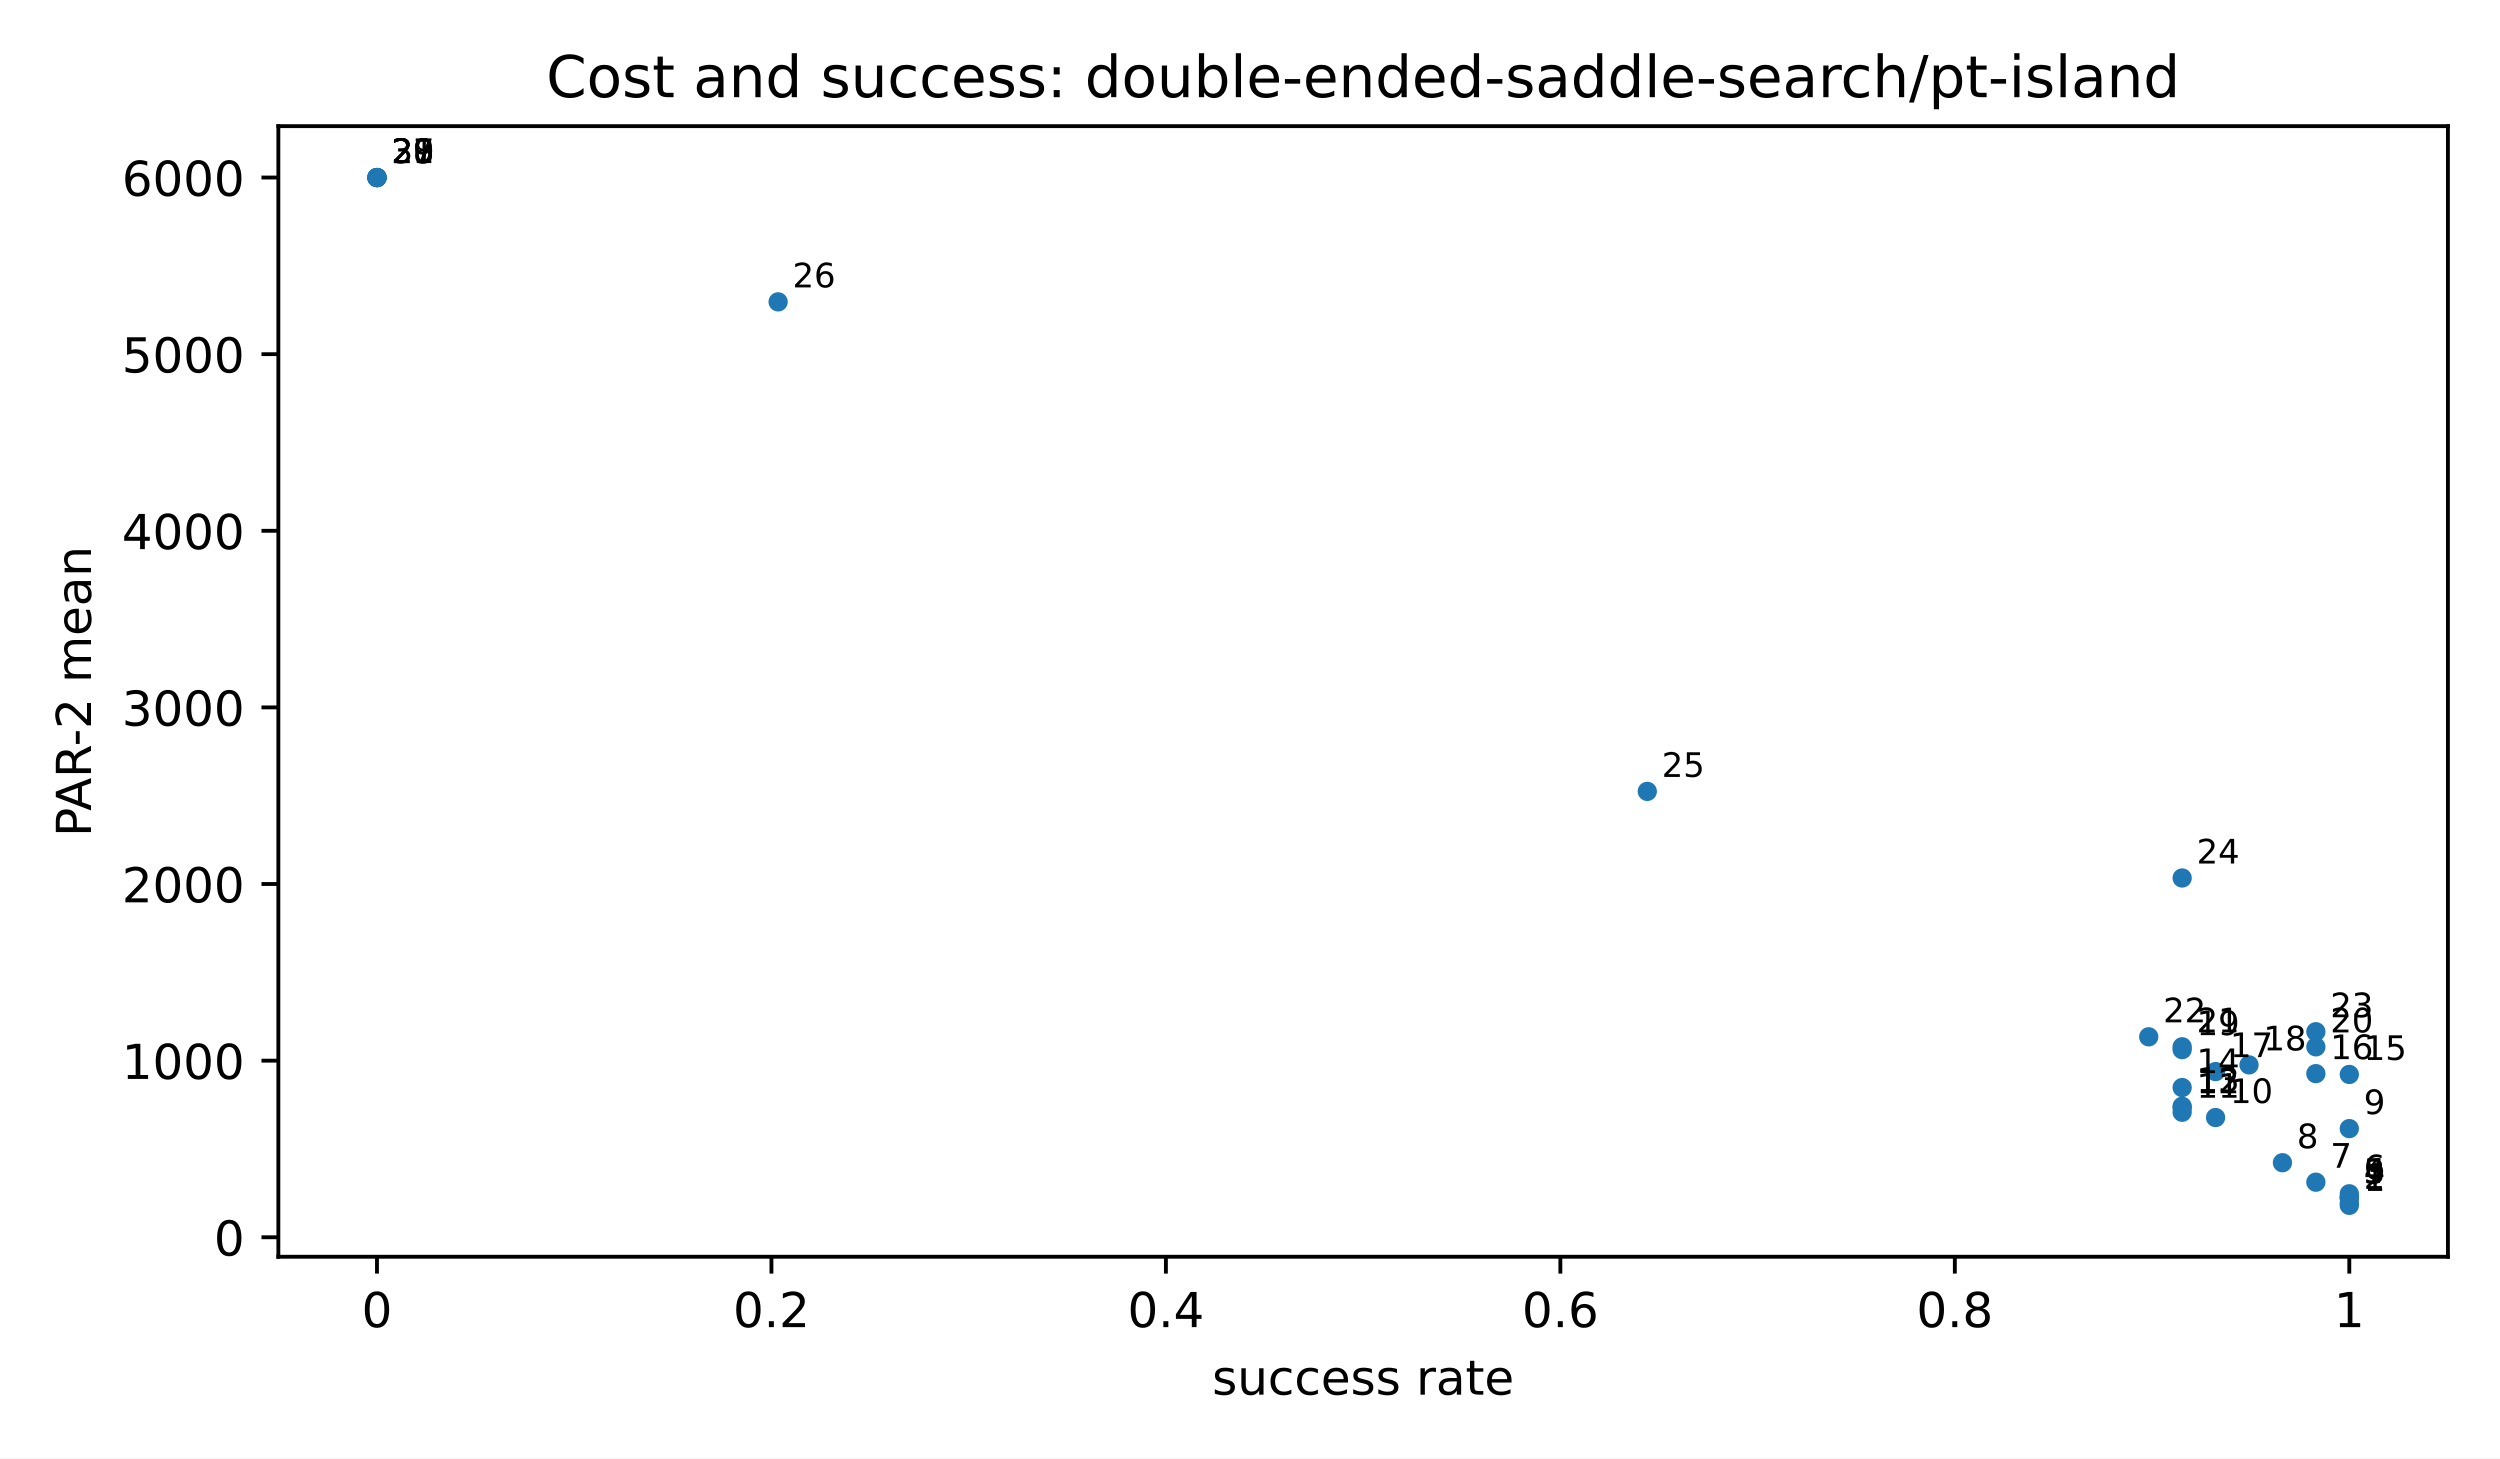
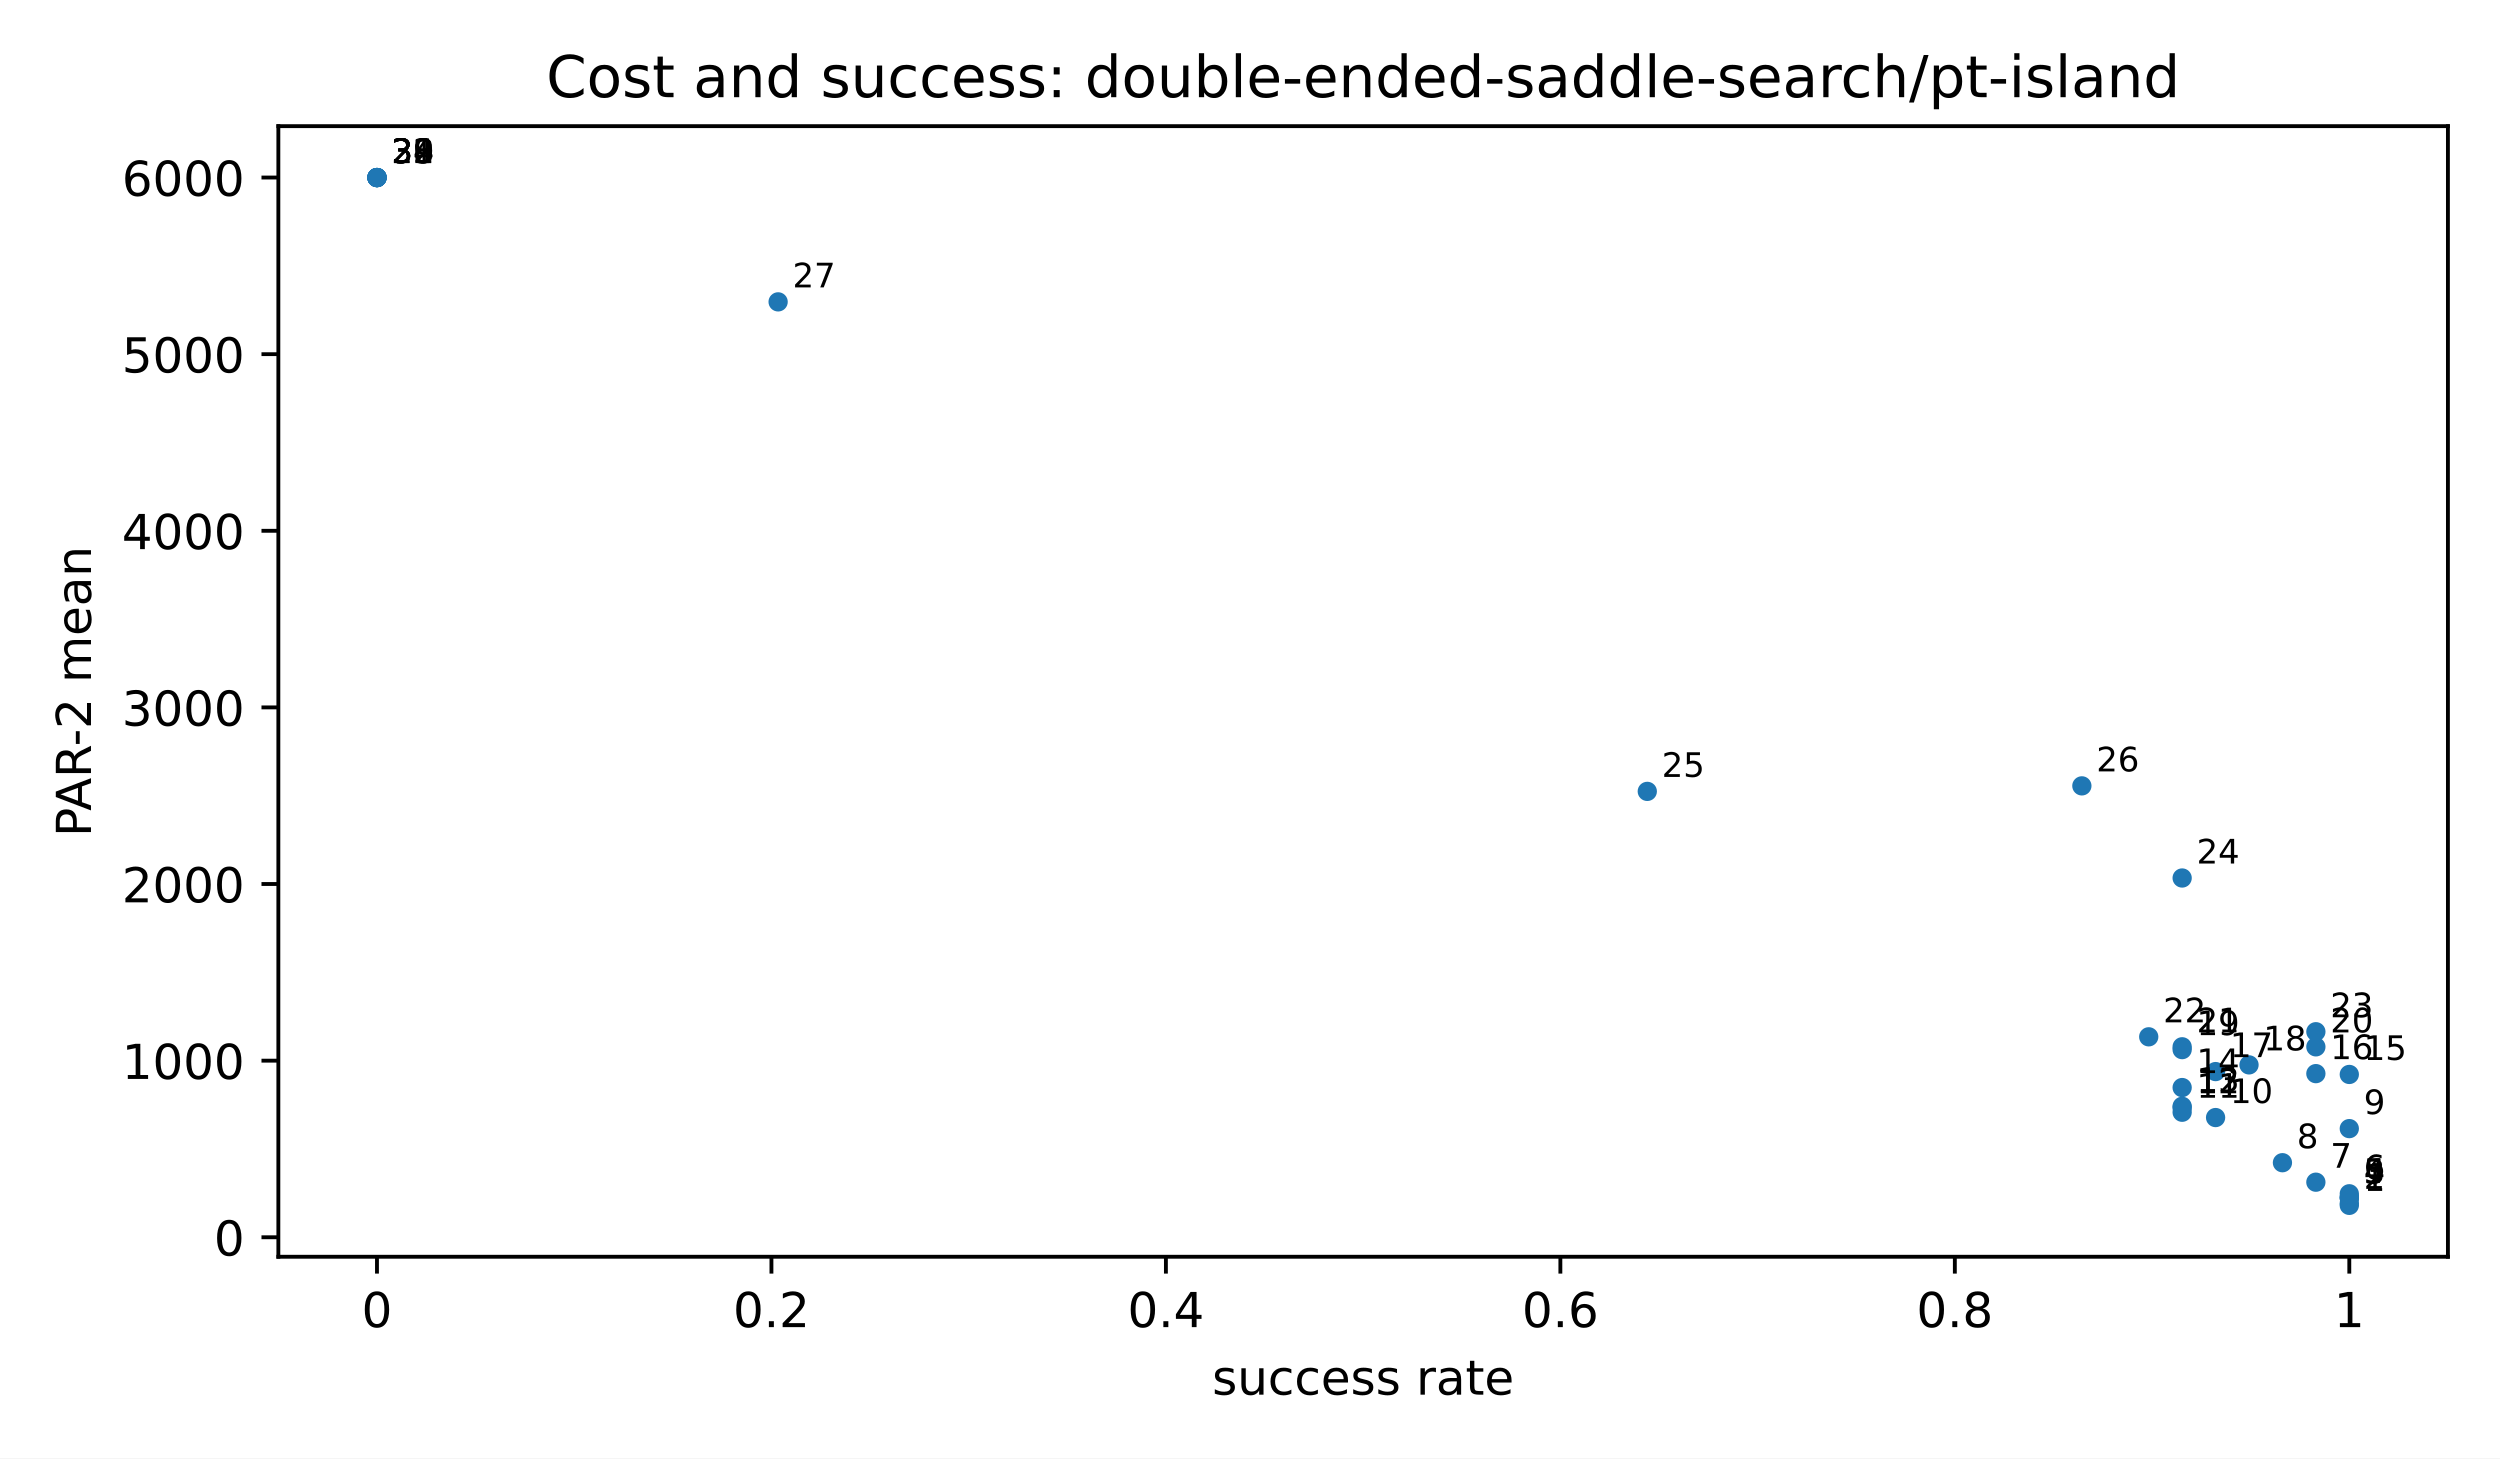
<svg xmlns="http://www.w3.org/2000/svg" xmlns:xlink="http://www.w3.org/1999/xlink" width="518.4pt" height="302.4pt" viewBox="0 0 518.4 302.4" version="1.1">
  <defs>
    <style type="text/css">*{stroke-linejoin: round; stroke-linecap: butt}</style>
  </defs>
  <g id="figure_1">
    <g id="patch_1">
      <path d="M 0 302.4  L 518.4 302.4  L 518.4 0  L 0 0  z " style="fill: #ffffff" />
    </g>
    <g id="axes_1">
      <g id="patch_2">
        <path d="M 57.72 260.6  L 507.6 260.6  L 507.6 26.16  L 57.72 26.16  z " style="fill: #ffffff" />
      </g>
      <g id="PathCollection_1">
        <defs>
          <path id="m2d8934182f" d="M 0 2  C 0.53 2 1.039 1.789 1.414 1.414  C 1.789 1.039 2 0.53 2 0  C 2 -0.53 1.789 -1.039 1.414 -1.414  C 1.039 -1.789 0.53 -2 0 -2  C -0.53 -2 -1.039 -1.789 -1.414 -1.414  C -1.789 -1.039 -2 -0.53 -2 0  C -2 0.53 -1.789 1.039 -1.414 1.414  C -1.039 1.789 -0.53 2 0 2  z " />
        </defs>
        <g clip-path="url(#pfbca4baf77)">
          <use xlink:href="#m2d8934182f" x="487.151" y="249.944" style="fill: #1f77b4" />
          <use xlink:href="#m2d8934182f" x="487.151" y="249.526" style="fill: #1f77b4" />
          <use xlink:href="#m2d8934182f" x="487.151" y="248.446" style="fill: #1f77b4" />
          <use xlink:href="#m2d8934182f" x="487.151" y="248.287" style="fill: #1f77b4" />
          <use xlink:href="#m2d8934182f" x="487.151" y="248.287" style="fill: #1f77b4" />
          <use xlink:href="#m2d8934182f" x="487.151" y="247.54" style="fill: #1f77b4" />
          <use xlink:href="#m2d8934182f" x="480.219" y="245.139" style="fill: #1f77b4" />
          <use xlink:href="#m2d8934182f" x="473.287" y="241.099" style="fill: #1f77b4" />
          <use xlink:href="#m2d8934182f" x="487.151" y="234.03" style="fill: #1f77b4" />
          <use xlink:href="#m2d8934182f" x="459.423" y="231.735" style="fill: #1f77b4" />
          <use xlink:href="#m2d8934182f" x="452.491" y="230.635" style="fill: #1f77b4" />
          <use xlink:href="#m2d8934182f" x="452.491" y="229.693" style="fill: #1f77b4" />
          <use xlink:href="#m2d8934182f" x="452.491" y="229.404" style="fill: #1f77b4" />
          <use xlink:href="#m2d8934182f" x="452.491" y="225.514" style="fill: #1f77b4" />
          <use xlink:href="#m2d8934182f" x="487.151" y="222.798" style="fill: #1f77b4" />
          <use xlink:href="#m2d8934182f" x="480.219" y="222.628" style="fill: #1f77b4" />
          <use xlink:href="#m2d8934182f" x="459.423" y="222.203" style="fill: #1f77b4" />
          <use xlink:href="#m2d8934182f" x="466.355" y="220.815" style="fill: #1f77b4" />
          <use xlink:href="#m2d8934182f" x="452.491" y="217.648" style="fill: #1f77b4" />
          <use xlink:href="#m2d8934182f" x="480.219" y="217.075" style="fill: #1f77b4" />
          <use xlink:href="#m2d8934182f" x="452.491" y="217.063" style="fill: #1f77b4" />
          <use xlink:href="#m2d8934182f" x="445.56" y="214.994" style="fill: #1f77b4" />
          <use xlink:href="#m2d8934182f" x="480.219" y="213.938" style="fill: #1f77b4" />
          <use xlink:href="#m2d8934182f" x="452.491" y="182.062" style="fill: #1f77b4" />
          <use xlink:href="#m2d8934182f" x="341.581" y="164.102" style="fill: #1f77b4" />
+           <use xlink:href="#m2d8934182f" x="431.696" y="162.958" style="fill: #1f77b4" />
          <use xlink:href="#m2d8934182f" x="161.352" y="62.596" style="fill: #1f77b4" />
+           <use xlink:href="#m2d8934182f" x="78.169" y="36.816" style="fill: #1f77b4" />
+           <use xlink:href="#m2d8934182f" x="78.169" y="36.816" style="fill: #1f77b4" />
          <use xlink:href="#m2d8934182f" x="78.169" y="36.816" style="fill: #1f77b4" />
          <use xlink:href="#m2d8934182f" x="78.169" y="36.816" style="fill: #1f77b4" />
          <use xlink:href="#m2d8934182f" x="78.169" y="36.816" style="fill: #1f77b4" />
          <use xlink:href="#m2d8934182f" x="78.169" y="36.816" style="fill: #1f77b4" />
          <use xlink:href="#m2d8934182f" x="78.169" y="36.816" style="fill: #1f77b4" />
        </g>
      </g>
      <g id="matplotlib.axis_1">
        <g id="xtick_1">
          <g id="line2d_1">
            <defs>
              <path id="m8ea4d47d77" d="M 0 0  L 0 3.5  " style="stroke: #000000; stroke-width: 0.8" />
            </defs>
            <g>
              <use xlink:href="#m8ea4d47d77" x="78.169" y="260.6" style="stroke: #000000; stroke-width: 0.8" />
            </g>
          </g>
          <g id="text_1">
            <text style="font-size: 10px; font-family: 'DejaVu Sans', 'Bitstream Vera Sans', 'Computer Modern Sans Serif', 'Lucida Grande', 'Verdana', 'Geneva', 'Lucid', 'Arial', 'Helvetica', 'Avant Garde', sans-serif; text-anchor: middle" x="78.169" y="275.198" transform="rotate(-0 78.16909 275.1977)">0</text>
          </g>
        </g>
        <g id="xtick_2">
          <g id="line2d_2">
            <g>
              <use xlink:href="#m8ea4d47d77" x="159.965" y="260.6" style="stroke: #000000; stroke-width: 0.8" />
            </g>
          </g>
          <g id="text_2">
            <text style="font-size: 10px; font-family: 'DejaVu Sans', 'Bitstream Vera Sans', 'Computer Modern Sans Serif', 'Lucida Grande', 'Verdana', 'Geneva', 'Lucid', 'Arial', 'Helvetica', 'Avant Garde', sans-serif; text-anchor: middle" x="159.965" y="275.198" transform="rotate(-0 159.9655 275.1977)">0.2</text>
          </g>
        </g>
        <g id="xtick_3">
          <g id="line2d_3">
            <g>
              <use xlink:href="#m8ea4d47d77" x="241.762" y="260.6" style="stroke: #000000; stroke-width: 0.8" />
            </g>
          </g>
          <g id="text_3">
            <text style="font-size: 10px; font-family: 'DejaVu Sans', 'Bitstream Vera Sans', 'Computer Modern Sans Serif', 'Lucida Grande', 'Verdana', 'Geneva', 'Lucid', 'Arial', 'Helvetica', 'Avant Garde', sans-serif; text-anchor: middle" x="241.762" y="275.198" transform="rotate(-0 241.7618 275.1977)">0.4</text>
          </g>
        </g>
        <g id="xtick_4">
          <g id="line2d_4">
            <g>
              <use xlink:href="#m8ea4d47d77" x="323.558" y="260.6" style="stroke: #000000; stroke-width: 0.8" />
            </g>
          </g>
          <g id="text_4">
            <text style="font-size: 10px; font-family: 'DejaVu Sans', 'Bitstream Vera Sans', 'Computer Modern Sans Serif', 'Lucida Grande', 'Verdana', 'Geneva', 'Lucid', 'Arial', 'Helvetica', 'Avant Garde', sans-serif; text-anchor: middle" x="323.558" y="275.198" transform="rotate(-0 323.5582 275.1977)">0.6</text>
          </g>
        </g>
        <g id="xtick_5">
          <g id="line2d_5">
            <g>
              <use xlink:href="#m8ea4d47d77" x="405.355" y="260.6" style="stroke: #000000; stroke-width: 0.8" />
            </g>
          </g>
          <g id="text_5">
            <text style="font-size: 10px; font-family: 'DejaVu Sans', 'Bitstream Vera Sans', 'Computer Modern Sans Serif', 'Lucida Grande', 'Verdana', 'Geneva', 'Lucid', 'Arial', 'Helvetica', 'Avant Garde', sans-serif; text-anchor: middle" x="405.355" y="275.198" transform="rotate(-0 405.3545 275.1977)">0.8</text>
          </g>
        </g>
        <g id="xtick_6">
          <g id="line2d_6">
            <g>
              <use xlink:href="#m8ea4d47d77" x="487.151" y="260.6" style="stroke: #000000; stroke-width: 0.8" />
            </g>
          </g>
          <g id="text_6">
            <text style="font-size: 10px; font-family: 'DejaVu Sans', 'Bitstream Vera Sans', 'Computer Modern Sans Serif', 'Lucida Grande', 'Verdana', 'Geneva', 'Lucid', 'Arial', 'Helvetica', 'Avant Garde', sans-serif; text-anchor: middle" x="487.151" y="275.198" transform="rotate(-0 487.1509 275.1977)">1</text>
          </g>
        </g>
        <g id="text_7">
          <text style="font-size: 10px; font-family: 'DejaVu Sans', 'Bitstream Vera Sans', 'Computer Modern Sans Serif', 'Lucida Grande', 'Verdana', 'Geneva', 'Lucid', 'Arial', 'Helvetica', 'Avant Garde', sans-serif; text-anchor: middle" x="282.66" y="289.198" transform="rotate(-0 282.66 289.1977)">success rate</text>
        </g>
      </g>
      <g id="matplotlib.axis_2">
        <g id="ytick_1">
          <g id="line2d_7">
            <defs>
              <path id="md659df78fa" d="M 0 0  L -3.5 0  " style="stroke: #000000; stroke-width: 0.8" />
            </defs>
            <g>
              <use xlink:href="#md659df78fa" x="57.72" y="256.56" style="stroke: #000000; stroke-width: 0.8" />
            </g>
          </g>
          <g id="text_8">
            <text style="font-size: 10px; font-family: 'DejaVu Sans', 'Bitstream Vera Sans', 'Computer Modern Sans Serif', 'Lucida Grande', 'Verdana', 'Geneva', 'Lucid', 'Arial', 'Helvetica', 'Avant Garde', sans-serif; text-anchor: end" x="50.72" y="260.358" transform="rotate(-0 50.72 260.3583)">0</text>
          </g>
        </g>
        <g id="ytick_2">
          <g id="line2d_8">
            <g>
              <use xlink:href="#md659df78fa" x="57.72" y="219.936" style="stroke: #000000; stroke-width: 0.8" />
            </g>
          </g>
          <g id="text_9">
            <text style="font-size: 10px; font-family: 'DejaVu Sans', 'Bitstream Vera Sans', 'Computer Modern Sans Serif', 'Lucida Grande', 'Verdana', 'Geneva', 'Lucid', 'Arial', 'Helvetica', 'Avant Garde', sans-serif; text-anchor: end" x="50.72" y="223.734" transform="rotate(-0 50.72 223.7345)">1000</text>
          </g>
        </g>
        <g id="ytick_3">
          <g id="line2d_9">
            <g>
              <use xlink:href="#md659df78fa" x="57.72" y="183.312" style="stroke: #000000; stroke-width: 0.8" />
            </g>
          </g>
          <g id="text_10">
            <text style="font-size: 10px; font-family: 'DejaVu Sans', 'Bitstream Vera Sans', 'Computer Modern Sans Serif', 'Lucida Grande', 'Verdana', 'Geneva', 'Lucid', 'Arial', 'Helvetica', 'Avant Garde', sans-serif; text-anchor: end" x="50.72" y="187.111" transform="rotate(-0 50.72 187.1106)">2000</text>
          </g>
        </g>
        <g id="ytick_4">
          <g id="line2d_10">
            <g>
              <use xlink:href="#md659df78fa" x="57.72" y="146.688" style="stroke: #000000; stroke-width: 0.8" />
            </g>
          </g>
          <g id="text_11">
            <text style="font-size: 10px; font-family: 'DejaVu Sans', 'Bitstream Vera Sans', 'Computer Modern Sans Serif', 'Lucida Grande', 'Verdana', 'Geneva', 'Lucid', 'Arial', 'Helvetica', 'Avant Garde', sans-serif; text-anchor: end" x="50.72" y="150.487" transform="rotate(-0 50.72 150.4868)">3000</text>
          </g>
        </g>
        <g id="ytick_5">
          <g id="line2d_11">
            <g>
              <use xlink:href="#md659df78fa" x="57.72" y="110.064" style="stroke: #000000; stroke-width: 0.8" />
            </g>
          </g>
          <g id="text_12">
            <text style="font-size: 10px; font-family: 'DejaVu Sans', 'Bitstream Vera Sans', 'Computer Modern Sans Serif', 'Lucida Grande', 'Verdana', 'Geneva', 'Lucid', 'Arial', 'Helvetica', 'Avant Garde', sans-serif; text-anchor: end" x="50.72" y="113.863" transform="rotate(-0 50.72 113.8629)">4000</text>
          </g>
        </g>
        <g id="ytick_6">
          <g id="line2d_12">
            <g>
              <use xlink:href="#md659df78fa" x="57.72" y="73.44" style="stroke: #000000; stroke-width: 0.8" />
            </g>
          </g>
          <g id="text_13">
            <text style="font-size: 10px; font-family: 'DejaVu Sans', 'Bitstream Vera Sans', 'Computer Modern Sans Serif', 'Lucida Grande', 'Verdana', 'Geneva', 'Lucid', 'Arial', 'Helvetica', 'Avant Garde', sans-serif; text-anchor: end" x="50.72" y="77.239" transform="rotate(-0 50.72 77.23905)">5000</text>
          </g>
        </g>
        <g id="ytick_7">
          <g id="line2d_13">
            <g>
              <use xlink:href="#md659df78fa" x="57.72" y="36.816" style="stroke: #000000; stroke-width: 0.8" />
            </g>
          </g>
          <g id="text_14">
            <text style="font-size: 10px; font-family: 'DejaVu Sans', 'Bitstream Vera Sans', 'Computer Modern Sans Serif', 'Lucida Grande', 'Verdana', 'Geneva', 'Lucid', 'Arial', 'Helvetica', 'Avant Garde', sans-serif; text-anchor: end" x="50.72" y="40.615" transform="rotate(-0 50.72 40.61519)">6000</text>
          </g>
        </g>
        <g id="text_15">
          <text style="font-size: 10px; font-family: 'DejaVu Sans', 'Bitstream Vera Sans', 'Computer Modern Sans Serif', 'Lucida Grande', 'Verdana', 'Geneva', 'Lucid', 'Arial', 'Helvetica', 'Avant Garde', sans-serif; text-anchor: middle" x="18.868" y="143.38" transform="rotate(-90 18.86766 143.38)">PAR-2 mean</text>
        </g>
      </g>
      <g id="patch_3">
        <path d="M 57.72 260.6  L 57.72 26.16  " style="fill: none; stroke: #000000; stroke-width: 0.8; stroke-linejoin: miter; stroke-linecap: square" />
      </g>
      <g id="patch_4">
        <path d="M 507.6 260.6  L 507.6 26.16  " style="fill: none; stroke: #000000; stroke-width: 0.8; stroke-linejoin: miter; stroke-linecap: square" />
      </g>
      <g id="patch_5">
        <path d="M 57.72 260.6  L 507.6 260.6  " style="fill: none; stroke: #000000; stroke-width: 0.8; stroke-linejoin: miter; stroke-linecap: square" />
      </g>
      <g id="patch_6">
        <path d="M 57.72 26.16  L 507.6 26.16  " style="fill: none; stroke: #000000; stroke-width: 0.8; stroke-linejoin: miter; stroke-linecap: square" />
      </g>
      <g id="text_16">
        <text style="font-size: 7px; font-family: 'DejaVu Sans', 'Bitstream Vera Sans', 'Computer Modern Sans Serif', 'Lucida Grande', 'Verdana', 'Geneva', 'Lucid', 'Arial', 'Helvetica', 'Avant Garde', sans-serif; text-anchor: start" x="490.151" y="246.944" transform="rotate(-0 490.1509 246.9436)">1</text>
      </g>
      <g id="text_17">
        <text style="font-size: 7px; font-family: 'DejaVu Sans', 'Bitstream Vera Sans', 'Computer Modern Sans Serif', 'Lucida Grande', 'Verdana', 'Geneva', 'Lucid', 'Arial', 'Helvetica', 'Avant Garde', sans-serif; text-anchor: start" x="490.151" y="246.526" transform="rotate(-0 490.1509 246.5259)">2</text>
      </g>
      <g id="text_18">
        <text style="font-size: 7px; font-family: 'DejaVu Sans', 'Bitstream Vera Sans', 'Computer Modern Sans Serif', 'Lucida Grande', 'Verdana', 'Geneva', 'Lucid', 'Arial', 'Helvetica', 'Avant Garde', sans-serif; text-anchor: start" x="490.151" y="245.446" transform="rotate(-0 490.1509 245.4464)">3</text>
      </g>
      <g id="text_19">
        <text style="font-size: 7px; font-family: 'DejaVu Sans', 'Bitstream Vera Sans', 'Computer Modern Sans Serif', 'Lucida Grande', 'Verdana', 'Geneva', 'Lucid', 'Arial', 'Helvetica', 'Avant Garde', sans-serif; text-anchor: start" x="490.151" y="245.287" transform="rotate(-0 490.1509 245.2869)">4</text>
      </g>
      <g id="text_20">
        <text style="font-size: 7px; font-family: 'DejaVu Sans', 'Bitstream Vera Sans', 'Computer Modern Sans Serif', 'Lucida Grande', 'Verdana', 'Geneva', 'Lucid', 'Arial', 'Helvetica', 'Avant Garde', sans-serif; text-anchor: start" x="490.151" y="245.287" transform="rotate(-0 490.1509 245.2869)">5</text>
      </g>
      <g id="text_21">
        <text style="font-size: 7px; font-family: 'DejaVu Sans', 'Bitstream Vera Sans', 'Computer Modern Sans Serif', 'Lucida Grande', 'Verdana', 'Geneva', 'Lucid', 'Arial', 'Helvetica', 'Avant Garde', sans-serif; text-anchor: start" x="490.151" y="244.54" transform="rotate(-0 490.1509 244.5401)">6</text>
      </g>
      <g id="text_22">
        <text style="font-size: 7px; font-family: 'DejaVu Sans', 'Bitstream Vera Sans', 'Computer Modern Sans Serif', 'Lucida Grande', 'Verdana', 'Geneva', 'Lucid', 'Arial', 'Helvetica', 'Avant Garde', sans-serif; text-anchor: start" x="483.219" y="242.139" transform="rotate(-0 483.219 242.1391)">7</text>
      </g>
      <g id="text_23">
        <text style="font-size: 7px; font-family: 'DejaVu Sans', 'Bitstream Vera Sans', 'Computer Modern Sans Serif', 'Lucida Grande', 'Verdana', 'Geneva', 'Lucid', 'Arial', 'Helvetica', 'Avant Garde', sans-serif; text-anchor: start" x="476.287" y="238.099" transform="rotate(-0 476.2871 238.0993)">8</text>
      </g>
      <g id="text_24">
        <text style="font-size: 7px; font-family: 'DejaVu Sans', 'Bitstream Vera Sans', 'Computer Modern Sans Serif', 'Lucida Grande', 'Verdana', 'Geneva', 'Lucid', 'Arial', 'Helvetica', 'Avant Garde', sans-serif; text-anchor: start" x="490.151" y="231.03" transform="rotate(-0 490.1509 231.0303)">9</text>
      </g>
      <g id="text_25">
        <text style="font-size: 7px; font-family: 'DejaVu Sans', 'Bitstream Vera Sans', 'Computer Modern Sans Serif', 'Lucida Grande', 'Verdana', 'Geneva', 'Lucid', 'Arial', 'Helvetica', 'Avant Garde', sans-serif; text-anchor: start" x="462.423" y="228.735" transform="rotate(-0 462.4233 228.7347)">10</text>
      </g>
      <g id="text_26">
        <text style="font-size: 7px; font-family: 'DejaVu Sans', 'Bitstream Vera Sans', 'Computer Modern Sans Serif', 'Lucida Grande', 'Verdana', 'Geneva', 'Lucid', 'Arial', 'Helvetica', 'Avant Garde', sans-serif; text-anchor: start" x="455.491" y="227.635" transform="rotate(-0 455.4914 227.6354)">11</text>
      </g>
      <g id="text_27">
        <text style="font-size: 7px; font-family: 'DejaVu Sans', 'Bitstream Vera Sans', 'Computer Modern Sans Serif', 'Lucida Grande', 'Verdana', 'Geneva', 'Lucid', 'Arial', 'Helvetica', 'Avant Garde', sans-serif; text-anchor: start" x="455.491" y="226.693" transform="rotate(-0 455.4914 226.6931)">12</text>
      </g>
      <g id="text_28">
        <text style="font-size: 7px; font-family: 'DejaVu Sans', 'Bitstream Vera Sans', 'Computer Modern Sans Serif', 'Lucida Grande', 'Verdana', 'Geneva', 'Lucid', 'Arial', 'Helvetica', 'Avant Garde', sans-serif; text-anchor: start" x="455.491" y="226.404" transform="rotate(-0 455.4914 226.4045)">13</text>
      </g>
      <g id="text_29">
        <text style="font-size: 7px; font-family: 'DejaVu Sans', 'Bitstream Vera Sans', 'Computer Modern Sans Serif', 'Lucida Grande', 'Verdana', 'Geneva', 'Lucid', 'Arial', 'Helvetica', 'Avant Garde', sans-serif; text-anchor: start" x="455.491" y="222.514" transform="rotate(-0 455.4914 222.5143)">14</text>
      </g>
      <g id="text_30">
        <text style="font-size: 7px; font-family: 'DejaVu Sans', 'Bitstream Vera Sans', 'Computer Modern Sans Serif', 'Lucida Grande', 'Verdana', 'Geneva', 'Lucid', 'Arial', 'Helvetica', 'Avant Garde', sans-serif; text-anchor: start" x="490.151" y="219.798" transform="rotate(-0 490.1509 219.7979)">15</text>
      </g>
      <g id="text_31">
        <text style="font-size: 7px; font-family: 'DejaVu Sans', 'Bitstream Vera Sans', 'Computer Modern Sans Serif', 'Lucida Grande', 'Verdana', 'Geneva', 'Lucid', 'Arial', 'Helvetica', 'Avant Garde', sans-serif; text-anchor: start" x="483.219" y="219.628" transform="rotate(-0 483.219 219.6284)">16</text>
      </g>
      <g id="text_32">
        <text style="font-size: 7px; font-family: 'DejaVu Sans', 'Bitstream Vera Sans', 'Computer Modern Sans Serif', 'Lucida Grande', 'Verdana', 'Geneva', 'Lucid', 'Arial', 'Helvetica', 'Avant Garde', sans-serif; text-anchor: start" x="462.423" y="219.203" transform="rotate(-0 462.4233 219.2026)">17</text>
      </g>
      <g id="text_33">
        <text style="font-size: 7px; font-family: 'DejaVu Sans', 'Bitstream Vera Sans', 'Computer Modern Sans Serif', 'Lucida Grande', 'Verdana', 'Geneva', 'Lucid', 'Arial', 'Helvetica', 'Avant Garde', sans-serif; text-anchor: start" x="469.355" y="217.815" transform="rotate(-0 469.3552 217.8153)">18</text>
      </g>
      <g id="text_34">
        <text style="font-size: 7px; font-family: 'DejaVu Sans', 'Bitstream Vera Sans', 'Computer Modern Sans Serif', 'Lucida Grande', 'Verdana', 'Geneva', 'Lucid', 'Arial', 'Helvetica', 'Avant Garde', sans-serif; text-anchor: start" x="455.491" y="214.648" transform="rotate(-0 455.4914 214.6482)">19</text>
      </g>
      <g id="text_35">
        <text style="font-size: 7px; font-family: 'DejaVu Sans', 'Bitstream Vera Sans', 'Computer Modern Sans Serif', 'Lucida Grande', 'Verdana', 'Geneva', 'Lucid', 'Arial', 'Helvetica', 'Avant Garde', sans-serif; text-anchor: start" x="483.219" y="214.075" transform="rotate(-0 483.219 214.0747)">20</text>
      </g>
      <g id="text_36">
        <text style="font-size: 7px; font-family: 'DejaVu Sans', 'Bitstream Vera Sans', 'Computer Modern Sans Serif', 'Lucida Grande', 'Verdana', 'Geneva', 'Lucid', 'Arial', 'Helvetica', 'Avant Garde', sans-serif; text-anchor: start" x="455.491" y="214.063" transform="rotate(-0 455.4914 214.0635)">21</text>
      </g>
      <g id="text_37">
        <text style="font-size: 7px; font-family: 'DejaVu Sans', 'Bitstream Vera Sans', 'Computer Modern Sans Serif', 'Lucida Grande', 'Verdana', 'Geneva', 'Lucid', 'Arial', 'Helvetica', 'Avant Garde', sans-serif; text-anchor: start" x="448.56" y="211.994" transform="rotate(-0 448.5595 211.9939)">22</text>
      </g>
      <g id="text_38">
        <text style="font-size: 7px; font-family: 'DejaVu Sans', 'Bitstream Vera Sans', 'Computer Modern Sans Serif', 'Lucida Grande', 'Verdana', 'Geneva', 'Lucid', 'Arial', 'Helvetica', 'Avant Garde', sans-serif; text-anchor: start" x="483.219" y="210.938" transform="rotate(-0 483.219 210.938)">23</text>
      </g>
      <g id="text_39">
        <text style="font-size: 7px; font-family: 'DejaVu Sans', 'Bitstream Vera Sans', 'Computer Modern Sans Serif', 'Lucida Grande', 'Verdana', 'Geneva', 'Lucid', 'Arial', 'Helvetica', 'Avant Garde', sans-serif; text-anchor: start" x="455.491" y="179.062" transform="rotate(-0 455.4914 179.0622)">24</text>
      </g>
      <g id="text_40">
        <text style="font-size: 7px; font-family: 'DejaVu Sans', 'Bitstream Vera Sans', 'Computer Modern Sans Serif', 'Lucida Grande', 'Verdana', 'Geneva', 'Lucid', 'Arial', 'Helvetica', 'Avant Garde', sans-serif; text-anchor: start" x="344.581" y="161.102" transform="rotate(-0 344.5811 161.1017)">25</text>
      </g>
      <g id="text_41">
-         <text style="font-size: 7px; font-family: 'DejaVu Sans', 'Bitstream Vera Sans', 'Computer Modern Sans Serif', 'Lucida Grande', 'Verdana', 'Geneva', 'Lucid', 'Arial', 'Helvetica', 'Avant Garde', sans-serif; text-anchor: start" x="164.352" y="59.596" transform="rotate(-0 164.3518 59.59584)">26</text>
+         <text style="font-size: 7px; font-family: 'DejaVu Sans', 'Bitstream Vera Sans', 'Computer Modern Sans Serif', 'Lucida Grande', 'Verdana', 'Geneva', 'Lucid', 'Arial', 'Helvetica', 'Avant Garde', sans-serif; text-anchor: start" x="434.696" y="159.958" transform="rotate(-0 434.6957 159.9576)">26</text>
      </g>
      <g id="text_42">
-         <text style="font-size: 7px; font-family: 'DejaVu Sans', 'Bitstream Vera Sans', 'Computer Modern Sans Serif', 'Lucida Grande', 'Verdana', 'Geneva', 'Lucid', 'Arial', 'Helvetica', 'Avant Garde', sans-serif; text-anchor: start" x="81.169" y="33.816" transform="rotate(-0 81.16909 33.81636)">27</text>
+         <text style="font-size: 7px; font-family: 'DejaVu Sans', 'Bitstream Vera Sans', 'Computer Modern Sans Serif', 'Lucida Grande', 'Verdana', 'Geneva', 'Lucid', 'Arial', 'Helvetica', 'Avant Garde', sans-serif; text-anchor: start" x="164.352" y="59.596" transform="rotate(-0 164.3518 59.59584)">27</text>
      </g>
      <g id="text_43">
        <text style="font-size: 7px; font-family: 'DejaVu Sans', 'Bitstream Vera Sans', 'Computer Modern Sans Serif', 'Lucida Grande', 'Verdana', 'Geneva', 'Lucid', 'Arial', 'Helvetica', 'Avant Garde', sans-serif; text-anchor: start" x="81.169" y="33.816" transform="rotate(-0 81.16909 33.81636)">28</text>
      </g>
      <g id="text_44">
        <text style="font-size: 7px; font-family: 'DejaVu Sans', 'Bitstream Vera Sans', 'Computer Modern Sans Serif', 'Lucida Grande', 'Verdana', 'Geneva', 'Lucid', 'Arial', 'Helvetica', 'Avant Garde', sans-serif; text-anchor: start" x="81.169" y="33.816" transform="rotate(-0 81.16909 33.81636)">29</text>
      </g>
      <g id="text_45">
        <text style="font-size: 7px; font-family: 'DejaVu Sans', 'Bitstream Vera Sans', 'Computer Modern Sans Serif', 'Lucida Grande', 'Verdana', 'Geneva', 'Lucid', 'Arial', 'Helvetica', 'Avant Garde', sans-serif; text-anchor: start" x="81.169" y="33.816" transform="rotate(-0 81.16909 33.81636)">30</text>
      </g>
      <g id="text_46">
        <text style="font-size: 7px; font-family: 'DejaVu Sans', 'Bitstream Vera Sans', 'Computer Modern Sans Serif', 'Lucida Grande', 'Verdana', 'Geneva', 'Lucid', 'Arial', 'Helvetica', 'Avant Garde', sans-serif; text-anchor: start" x="81.169" y="33.816" transform="rotate(-0 81.16909 33.81636)">31</text>
      </g>
      <g id="text_47">
+         <text style="font-size: 7px; font-family: 'DejaVu Sans', 'Bitstream Vera Sans', 'Computer Modern Sans Serif', 'Lucida Grande', 'Verdana', 'Geneva', 'Lucid', 'Arial', 'Helvetica', 'Avant Garde', sans-serif; text-anchor: start" x="81.169" y="33.816" transform="rotate(-0 81.16909 33.81636)">32</text>
+       </g>
+       <g id="text_48">
+         <text style="font-size: 7px; font-family: 'DejaVu Sans', 'Bitstream Vera Sans', 'Computer Modern Sans Serif', 'Lucida Grande', 'Verdana', 'Geneva', 'Lucid', 'Arial', 'Helvetica', 'Avant Garde', sans-serif; text-anchor: start" x="81.169" y="33.816" transform="rotate(-0 81.16909 33.81636)">33</text>
+       </g>
+       <g id="text_49">
+         <text style="font-size: 7px; font-family: 'DejaVu Sans', 'Bitstream Vera Sans', 'Computer Modern Sans Serif', 'Lucida Grande', 'Verdana', 'Geneva', 'Lucid', 'Arial', 'Helvetica', 'Avant Garde', sans-serif; text-anchor: start" x="81.169" y="33.816" transform="rotate(-0 81.16909 33.81636)">34</text>
+       </g>
+       <g id="text_50">
        <text style="font-size: 12px; font-family: 'DejaVu Sans', 'Bitstream Vera Sans', 'Computer Modern Sans Serif', 'Lucida Grande', 'Verdana', 'Geneva', 'Lucid', 'Arial', 'Helvetica', 'Avant Garde', sans-serif; text-anchor: middle" x="282.66" y="20.16" transform="rotate(-0 282.66 20.16)">Cost and success: double-ended-saddle-search/pt-island</text>
      </g>
    </g>
  </g>
  <defs>
    <clipPath id="pfbca4baf77">
      <rect x="57.72" y="26.16" width="449.88" height="234.44" />
    </clipPath>
  </defs>
</svg>
